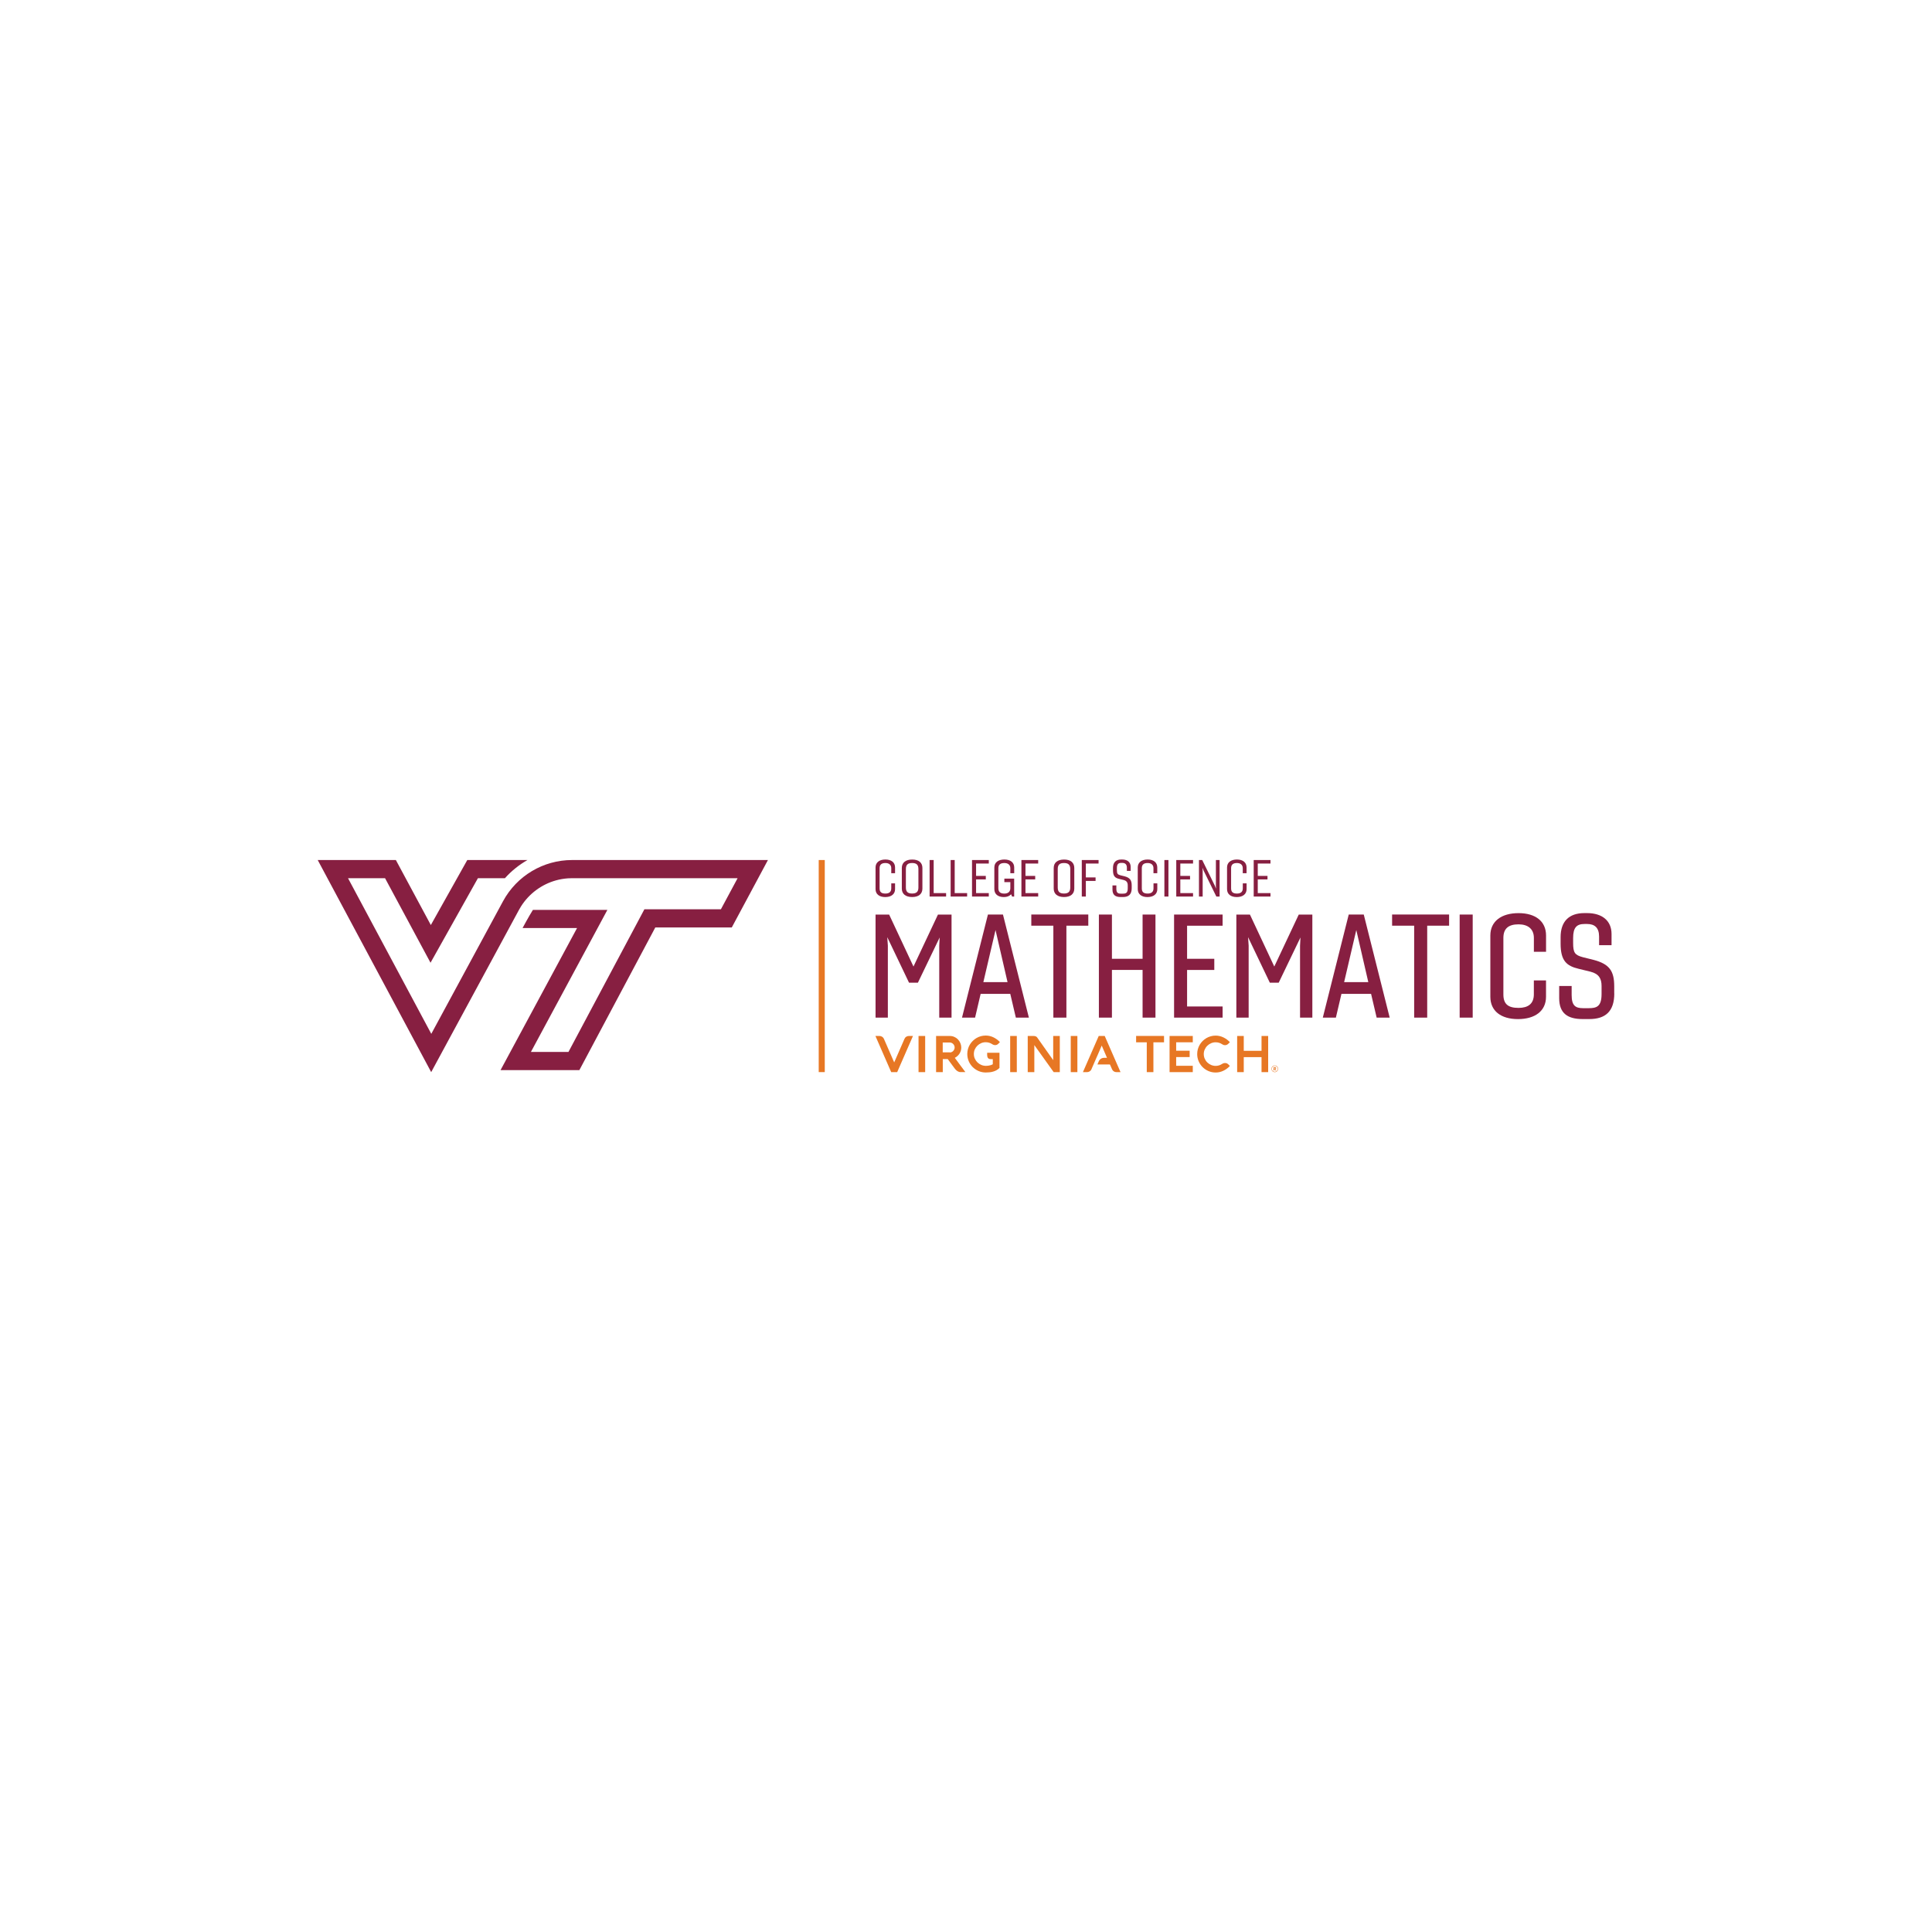
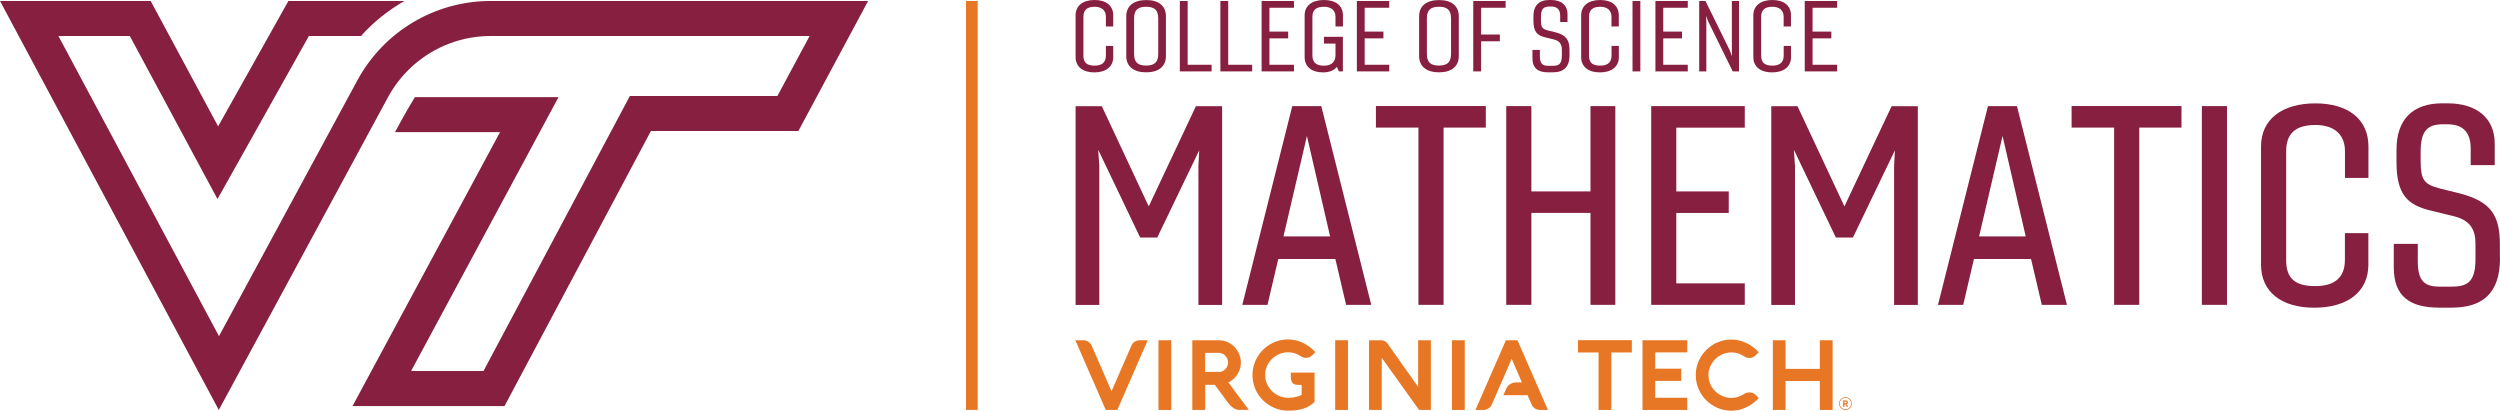
- <svg xmlns="http://www.w3.org/2000/svg" version="1.1" id="Layer_1" x="0px" y="0px" viewBox="0 0 600 600" style="enable-background:new 0 0 600 600;" xml:space="preserve">
-   <style type="text/css">
+ <svg xmlns="http://www.w3.org/2000/svg" version="1.1" id="Layer_1" x="0px" y="0px" viewBox="0 0 402.66 66.15" xml:space="preserve" width="402.66" height="66.15">
+   <defs id="defs103" />
+   <style type="text/css" id="style2">
	.st0{fill:#871F41;}
	.st1{fill:#E77724;}
</style>
-   <g>
-     <path class="st0" d="M177.67,267.09c-8.95,0-17.18,4.91-21.44,12.78l-5.25,9.7l-0.61,1.13l-0.59,1.09l-15.84,29.28l-25.86-48.34   h11.5l9.26,17.22l4.86,9.04l5.02-8.95l9.7-17.31h8.39c2.02-2.26,4.39-4.15,7-5.64h-18.69l-11.32,20.19l-10.86-20.19H98.67   l35.24,65.87l19.62-36.26l3.25-6.01l0.61-1.13l3.77-6.97c0.2-0.38,0.42-0.75,0.65-1.11c2.52-3.98,6.41-6.83,10.86-8.07   c1.21-0.34,2.47-0.55,3.75-0.64c0.43-0.03,0.86-0.04,1.29-0.04h51.36l-5.19,9.66h-23.76l-1.59,2.99l-21.99,41.31h-11.66   l19.28-35.81l4.47-8.31H165.5c-1.32,2.09-3.21,5.64-3.21,5.64h16.92l-23.76,44.12h24.48l23.58-44.3h23.75l11.23-20.94H177.67z" />
-     <rect x="254.26" y="267.09" class="st1" width="1.88" height="65.86" />
-     <g>
-       <path class="st0" d="M282.31,305.19l-6.76-14.14l0.18,2.62v22.37h-3.82v-32.01h4.22l7.56,16.14l7.6-16.14h4.22v32.01h-3.82v-22.32    l0.13-2.58l-6.76,14.05H282.31z" />
-       <path class="st0" d="M298.76,316.03l8.05-32.01h4.67l8.05,32.01h-4.05l-1.73-7.38h-9.2l-1.73,7.38H298.76z M305.39,305.01h7.51    l-3.73-16.18L305.39,305.01z" />
-       <path class="st0" d="M327.13,316.03v-28.55h-6.85v-3.47h17.7v3.47h-6.8v28.55H327.13z" />
-       <path class="st0" d="M341.27,316.03v-32.01h4.05v13.74h9.52v-13.74h4v32.01h-4v-14.81h-9.52v14.81H341.27z" />
-       <path class="st0" d="M379.69,316.03h-15.07v-32.01h15.07v3.47h-11.03v10.27h8.45v3.47h-8.45v11.34h11.03V316.03z" />
-       <path class="st0" d="M394.36,305.19l-6.76-14.14l0.18,2.62v22.37h-3.82v-32.01h4.22l7.56,16.14l7.6-16.14h4.22v32.01h-3.82v-22.32    l0.13-2.58l-6.76,14.05H394.36z" />
-       <path class="st0" d="M410.81,316.03l8.05-32.01h4.67l8.05,32.01h-4.05l-1.73-7.38h-9.2l-1.73,7.38H410.81z M417.43,305.01h7.51    l-3.73-16.18L417.43,305.01z" />
-       <path class="st0" d="M439.18,316.03v-28.55h-6.85v-3.47h17.7v3.47h-6.8v28.55H439.18z" />
-       <path class="st0" d="M453.31,316.03v-32.01h4.05v32.01H453.31z" />
-       <path class="st0" d="M471.59,313.01c2.89,0,4.76-1.2,4.76-4.22v-4.31h3.78v5.07c0,4.4-3.38,6.94-8.71,6.94    c-5.29,0-8.58-2.53-8.58-6.94v-19.03c0-4.4,3.42-6.94,8.76-6.94c5.25,0,8.54,2.53,8.54,6.94v5.07h-3.78v-4.31    c0-2.8-1.87-4.22-4.76-4.22c-3.25,0-4.71,1.42-4.71,4.22v17.52C466.88,311.81,468.34,313.01,471.59,313.01z" />
-       <path class="st0" d="M501.33,308.52c0,5.6-2.76,7.96-7.78,7.96h-2.04c-4.71,0-7.29-1.82-7.29-6.49v-3.78h3.87v2.8    c0,3.29,1.16,4.09,3.56,4.09h1.73c2.45,0,4-0.49,4-4.4v-2.49c0-2.27-0.8-3.78-3.47-4.45l-3.65-0.89c-3.78-0.89-5.6-2.53-5.6-7.83    v-2c0-4.89,2.62-7.47,7.38-7.47h0.84c4.67,0,7.6,2.36,7.6,6.49v3.47h-3.87v-2.67c0-2.8-1.42-3.91-3.74-3.91h-0.76    c-2.45,0-3.56,1.07-3.56,4.36v1.51c0,3.07,0.53,3.78,3.02,4.45l3.38,0.84c4.85,1.29,6.36,3.42,6.36,8.18V308.52z" />
+   <g id="g98" transform="translate(-98.67,-266.93)">
+     <path class="st0" d="m 177.67,267.09 c -8.95,0 -17.18,4.91 -21.44,12.78 l -5.25,9.7 -0.61,1.13 -0.59,1.09 -15.84,29.28 -25.86,-48.34 h 11.5 l 9.26,17.22 4.86,9.04 5.02,-8.95 9.7,-17.31 h 8.39 c 2.02,-2.26 4.39,-4.15 7,-5.64 H 145.12 L 133.8,287.28 122.94,267.09 H 98.67 l 35.24,65.87 19.62,-36.26 3.25,-6.01 0.61,-1.13 3.77,-6.97 c 0.2,-0.38 0.42,-0.75 0.65,-1.11 2.52,-3.98 6.41,-6.83 10.86,-8.07 1.21,-0.34 2.47,-0.55 3.75,-0.64 0.43,-0.03 0.86,-0.04 1.29,-0.04 h 51.36 l -5.19,9.66 h -23.76 l -1.59,2.99 -21.99,41.31 h -11.66 l 19.28,-35.81 4.47,-8.31 H 165.5 c -1.32,2.09 -3.21,5.64 -3.21,5.64 h 16.92 l -23.76,44.12 h 24.48 l 23.58,-44.3 h 23.75 l 11.23,-20.94 z" id="path4" style="fill:#871f41" />
+     <rect x="254.26" y="267.09" class="st1" width="1.88" height="65.86" id="rect6" style="fill:#e77724" />
+     <g id="g30">
+       <path class="st0" d="m 282.31,305.19 -6.76,-14.14 0.18,2.62 v 22.37 h -3.82 v -32.01 h 4.22 l 7.56,16.14 7.6,-16.14 h 4.22 v 32.01 h -3.82 v -22.32 l 0.13,-2.58 -6.76,14.05 z" id="path8" style="fill:#871f41" />
+       <path class="st0" d="m 298.76,316.03 8.05,-32.01 h 4.67 l 8.05,32.01 h -4.05 l -1.73,-7.38 h -9.2 l -1.73,7.38 z m 6.63,-11.02 h 7.51 l -3.73,-16.18 z" id="path10" style="fill:#871f41" />
+       <path class="st0" d="m 327.13,316.03 v -28.55 h -6.85 v -3.47 h 17.7 v 3.47 h -6.8 v 28.55 z" id="path12" style="fill:#871f41" />
+       <path class="st0" d="m 341.27,316.03 v -32.01 h 4.05 v 13.74 h 9.52 v -13.74 h 4 v 32.01 h -4 v -14.81 h -9.52 v 14.81 z" id="path14" style="fill:#871f41" />
+       <path class="st0" d="m 379.69,316.03 h -15.07 v -32.01 h 15.07 v 3.47 h -11.03 v 10.27 h 8.45 v 3.47 h -8.45 v 11.34 h 11.03 z" id="path16" style="fill:#871f41" />
+       <path class="st0" d="m 394.36,305.19 -6.76,-14.14 0.18,2.62 v 22.37 h -3.82 v -32.01 h 4.22 l 7.56,16.14 7.6,-16.14 h 4.22 v 32.01 h -3.82 v -22.32 l 0.13,-2.58 -6.76,14.05 z" id="path18" style="fill:#871f41" />
+       <path class="st0" d="m 410.81,316.03 8.05,-32.01 h 4.67 l 8.05,32.01 h -4.05 l -1.73,-7.38 h -9.2 l -1.73,7.38 z m 6.62,-11.02 h 7.51 l -3.73,-16.18 z" id="path20" style="fill:#871f41" />
+       <path class="st0" d="m 439.18,316.03 v -28.55 h -6.85 v -3.47 h 17.7 v 3.47 h -6.8 v 28.55 z" id="path22" style="fill:#871f41" />
+       <path class="st0" d="m 453.31,316.03 v -32.01 h 4.05 v 32.01 z" id="path24" style="fill:#871f41" />
+       <path class="st0" d="m 471.59,313.01 c 2.89,0 4.76,-1.2 4.76,-4.22 v -4.31 h 3.78 v 5.07 c 0,4.4 -3.38,6.94 -8.71,6.94 -5.29,0 -8.58,-2.53 -8.58,-6.94 v -19.03 c 0,-4.4 3.42,-6.94 8.76,-6.94 5.25,0 8.54,2.53 8.54,6.94 v 5.07 h -3.78 v -4.31 c 0,-2.8 -1.87,-4.22 -4.76,-4.22 -3.25,0 -4.71,1.42 -4.71,4.22 v 17.52 c -0.01,3.01 1.45,4.21 4.7,4.21 z" id="path26" style="fill:#871f41" />
+       <path class="st0" d="m 501.33,308.52 c 0,5.6 -2.76,7.96 -7.78,7.96 h -2.04 c -4.71,0 -7.29,-1.82 -7.29,-6.49 v -3.78 h 3.87 v 2.8 c 0,3.29 1.16,4.09 3.56,4.09 h 1.73 c 2.45,0 4,-0.49 4,-4.4 v -2.49 c 0,-2.27 -0.8,-3.78 -3.47,-4.45 l -3.65,-0.89 c -3.78,-0.89 -5.6,-2.53 -5.6,-7.83 v -2 c 0,-4.89 2.62,-7.47 7.38,-7.47 h 0.84 c 4.67,0 7.6,2.36 7.6,6.49 v 3.47 h -3.87 v -2.67 c 0,-2.8 -1.42,-3.91 -3.74,-3.91 h -0.76 c -2.45,0 -3.56,1.07 -3.56,4.36 v 1.51 c 0,3.07 0.53,3.78 3.02,4.45 l 3.38,0.84 c 4.85,1.29 6.36,3.42 6.36,8.18 v 2.23 z" id="path28" style="fill:#871f41" />
    </g>
-     <g>
-       <path class="st0" d="M274.98,277.5c1.09,0,1.81-0.46,1.81-1.61v-1.56h1.18v1.8c0,1.56-1.2,2.46-3.05,2.46    c-1.84,0-3.01-0.9-3.01-2.46v-6.74c0-1.56,1.2-2.46,3.07-2.46c1.83,0,2.99,0.9,2.99,2.46v1.8h-1.18v-1.56    c0-1.07-0.72-1.61-1.81-1.61c-1.24,0-1.81,0.54-1.81,1.61v6.27C273.17,277.04,273.74,277.5,274.98,277.5z" />
-       <path class="st0" d="M286.46,269.55v6.42c0,1.65-1.17,2.61-3.18,2.61c-2.03,0-3.21-0.96-3.21-2.61v-6.42    c0-1.65,1.18-2.61,3.21-2.61C285.3,266.93,286.46,267.89,286.46,269.55z M281.33,269.89v5.73c0,1.34,0.6,1.87,1.95,1.87    c1.32,0,1.94-0.54,1.94-1.87v-5.73c0-1.34-0.61-1.87-1.94-1.87C281.93,268.02,281.33,268.55,281.33,269.89z" />
-       <path class="st0" d="M293.82,278.43h-5.12v-11.34h1.26v10.27h3.86V278.43z" />
-       <path class="st0" d="M300.35,278.43h-5.12v-11.34h1.26v10.27h3.86V278.43z" />
-       <path class="st0" d="M307.08,278.43h-5.21v-11.34h5.21v1.09h-3.95v3.84h3.02v1.09h-3.02v4.25h3.95V278.43z" />
-       <path class="st0" d="M314.32,278.43l-0.32-0.72c-0.47,0.57-1.26,0.88-2.24,0.88c-1.81,0-2.96-0.9-2.96-2.46v-6.74    c0-1.56,1.21-2.46,3.12-2.46c1.86,0,3.05,0.9,3.05,2.46v1.8h-1.2v-1.56c0-1.07-0.74-1.61-1.86-1.61c-1.28,0-1.86,0.54-1.86,1.61    v6.19c0,1.15,0.58,1.69,1.86,1.69c1.09,0,1.81-0.5,1.86-1.59v-1.97h-1.86v-1.09h3.05v5.57H314.32z" />
-       <path class="st0" d="M322.42,278.43h-5.21v-11.34h5.21v1.09h-3.95v3.84h3.02v1.09h-3.02v4.25h3.95V278.43z" />
-       <path class="st0" d="M333.63,269.55v6.42c0,1.65-1.17,2.61-3.18,2.61c-2.03,0-3.21-0.96-3.21-2.61v-6.42    c0-1.65,1.18-2.61,3.21-2.61C332.46,266.93,333.63,267.89,333.63,269.55z M328.49,269.89v5.73c0,1.34,0.6,1.87,1.95,1.87    c1.32,0,1.94-0.54,1.94-1.87v-5.73c0-1.34-0.61-1.87-1.94-1.87C329.09,268.02,328.49,268.55,328.49,269.89z" />
-       <path class="st0" d="M335.96,278.43v-11.34h5.21v1.09h-3.95v4.31h3.02v1.09h-3.02v4.85H335.96z" />
-       <path class="st0" d="M351.46,275.84c0,1.92-0.96,2.74-2.71,2.74h-0.74c-1.62,0-2.52-0.65-2.52-2.3v-1.31h1.2V276    c0,1.21,0.44,1.53,1.37,1.53h0.63c0.94,0,1.54-0.17,1.54-1.65v-0.9c0-0.87-0.3-1.45-1.31-1.7l-1.35-0.33    c-1.29-0.3-1.92-0.85-1.92-2.68v-0.74c0-1.7,0.9-2.6,2.55-2.6h0.31c1.62,0,2.63,0.83,2.63,2.3v1.24h-1.18v-1.01    c0-1.07-0.58-1.48-1.45-1.48h-0.28c-0.93,0-1.37,0.39-1.37,1.64v0.57c0,1.15,0.21,1.4,1.13,1.65l1.28,0.31    c1.65,0.44,2.19,1.23,2.19,2.83V275.84z" />
-       <path class="st0" d="M356.42,277.5c1.09,0,1.81-0.46,1.81-1.61v-1.56h1.18v1.8c0,1.56-1.2,2.46-3.06,2.46    c-1.84,0-3.01-0.9-3.01-2.46v-6.74c0-1.56,1.2-2.46,3.07-2.46c1.83,0,2.99,0.9,2.99,2.46v1.8h-1.18v-1.56    c0-1.07-0.72-1.61-1.81-1.61c-1.24,0-1.81,0.54-1.81,1.61v6.27C354.61,277.04,355.17,277.5,356.42,277.5z" />
-       <path class="st0" d="M361.61,278.43v-11.34h1.26v11.34H361.61z" />
-       <path class="st0" d="M370.51,278.43h-5.21v-11.34h5.21v1.09h-3.95v3.84h3.02v1.09h-3.02v4.25h3.95V278.43z" />
-       <path class="st0" d="M372.35,278.43v-11.34h1.01l3.92,7.97l0.36,0.93l-0.03-0.88v-8.02h1.15v11.34h-1.01l-3.92-7.98l-0.38-0.96    l0.05,0.85v8.09H372.35z" />
-       <path class="st0" d="M384.15,277.5c1.09,0,1.81-0.46,1.81-1.61v-1.56h1.18v1.8c0,1.56-1.2,2.46-3.06,2.46    c-1.84,0-3.01-0.9-3.01-2.46v-6.74c0-1.56,1.2-2.46,3.07-2.46c1.83,0,2.99,0.9,2.99,2.46v1.8h-1.18v-1.56    c0-1.07-0.72-1.61-1.81-1.61c-1.24,0-1.81,0.54-1.81,1.61v6.27C382.34,277.04,382.91,277.5,384.15,277.5z" />
-       <path class="st0" d="M394.56,278.43h-5.21v-11.34h5.21v1.09h-3.95v3.84h3.02v1.09h-3.02v4.25h3.95V278.43z" />
+     <g id="g64">
+       <path class="st0" d="m 274.98,277.5 c 1.09,0 1.81,-0.46 1.81,-1.61 v -1.56 h 1.18 v 1.8 c 0,1.56 -1.2,2.46 -3.05,2.46 -1.84,0 -3.01,-0.9 -3.01,-2.46 v -6.74 c 0,-1.56 1.2,-2.46 3.07,-2.46 1.83,0 2.99,0.9 2.99,2.46 v 1.8 h -1.18 v -1.56 c 0,-1.07 -0.72,-1.61 -1.81,-1.61 -1.24,0 -1.81,0.54 -1.81,1.61 v 6.27 c 0,1.14 0.57,1.6 1.81,1.6 z" id="path32" style="fill:#871f41" />
+       <path class="st0" d="m 286.46,269.55 v 6.42 c 0,1.65 -1.17,2.61 -3.18,2.61 -2.03,0 -3.21,-0.96 -3.21,-2.61 v -6.42 c 0,-1.65 1.18,-2.61 3.21,-2.61 2.02,-0.01 3.18,0.95 3.18,2.61 z m -5.13,0.34 v 5.73 c 0,1.34 0.6,1.87 1.95,1.87 1.32,0 1.94,-0.54 1.94,-1.87 v -5.73 c 0,-1.34 -0.61,-1.87 -1.94,-1.87 -1.35,0 -1.95,0.53 -1.95,1.87 z" id="path34" style="fill:#871f41" />
+       <path class="st0" d="m 293.82,278.43 h -5.12 v -11.34 h 1.26 v 10.27 h 3.86 z" id="path36" style="fill:#871f41" />
+       <path class="st0" d="m 300.35,278.43 h -5.12 v -11.34 h 1.26 v 10.27 h 3.86 z" id="path38" style="fill:#871f41" />
+       <path class="st0" d="m 307.08,278.43 h -5.21 v -11.34 h 5.21 v 1.09 h -3.95 v 3.84 h 3.02 v 1.09 h -3.02 v 4.25 h 3.95 z" id="path40" style="fill:#871f41" />
+       <path class="st0" d="M 314.32,278.43 314,277.71 c -0.47,0.57 -1.26,0.88 -2.24,0.88 -1.81,0 -2.96,-0.9 -2.96,-2.46 v -6.74 c 0,-1.56 1.21,-2.46 3.12,-2.46 1.86,0 3.05,0.9 3.05,2.46 v 1.8 h -1.2 v -1.56 c 0,-1.07 -0.74,-1.61 -1.86,-1.61 -1.28,0 -1.86,0.54 -1.86,1.61 v 6.19 c 0,1.15 0.58,1.69 1.86,1.69 1.09,0 1.81,-0.5 1.86,-1.59 v -1.97 h -1.86 v -1.09 h 3.05 v 5.57 z" id="path42" style="fill:#871f41" />
+       <path class="st0" d="m 322.42,278.43 h -5.21 v -11.34 h 5.21 v 1.09 h -3.95 v 3.84 h 3.02 v 1.09 h -3.02 v 4.25 h 3.95 z" id="path44" style="fill:#871f41" />
+       <path class="st0" d="m 333.63,269.55 v 6.42 c 0,1.65 -1.17,2.61 -3.18,2.61 -2.03,0 -3.21,-0.96 -3.21,-2.61 v -6.42 c 0,-1.65 1.18,-2.61 3.21,-2.61 2.01,-0.01 3.18,0.95 3.18,2.61 z m -5.14,0.34 v 5.73 c 0,1.34 0.6,1.87 1.95,1.87 1.32,0 1.94,-0.54 1.94,-1.87 v -5.73 c 0,-1.34 -0.61,-1.87 -1.94,-1.87 -1.35,0 -1.95,0.53 -1.95,1.87 z" id="path46" style="fill:#871f41" />
+       <path class="st0" d="m 335.96,278.43 v -11.34 h 5.21 v 1.09 h -3.95 v 4.31 h 3.02 v 1.09 h -3.02 v 4.85 z" id="path48" style="fill:#871f41" />
+       <path class="st0" d="m 351.46,275.84 c 0,1.92 -0.96,2.74 -2.71,2.74 h -0.74 c -1.62,0 -2.52,-0.65 -2.52,-2.3 v -1.31 h 1.2 V 276 c 0,1.21 0.44,1.53 1.37,1.53 h 0.63 c 0.94,0 1.54,-0.17 1.54,-1.65 v -0.9 c 0,-0.87 -0.3,-1.45 -1.31,-1.7 l -1.35,-0.33 c -1.29,-0.3 -1.92,-0.85 -1.92,-2.68 v -0.74 c 0,-1.7 0.9,-2.6 2.55,-2.6 h 0.31 c 1.62,0 2.63,0.83 2.63,2.3 v 1.24 h -1.18 v -1.01 c 0,-1.07 -0.58,-1.48 -1.45,-1.48 h -0.28 c -0.93,0 -1.37,0.39 -1.37,1.64 v 0.57 c 0,1.15 0.21,1.4 1.13,1.65 l 1.28,0.31 c 1.65,0.44 2.19,1.23 2.19,2.83 z" id="path50" style="fill:#871f41" />
+       <path class="st0" d="m 356.42,277.5 c 1.09,0 1.81,-0.46 1.81,-1.61 v -1.56 h 1.18 v 1.8 c 0,1.56 -1.2,2.46 -3.06,2.46 -1.84,0 -3.01,-0.9 -3.01,-2.46 v -6.74 c 0,-1.56 1.2,-2.46 3.07,-2.46 1.83,0 2.99,0.9 2.99,2.46 v 1.8 h -1.18 v -1.56 c 0,-1.07 -0.72,-1.61 -1.81,-1.61 -1.24,0 -1.81,0.54 -1.81,1.61 v 6.27 c 0.01,1.14 0.57,1.6 1.82,1.6 z" id="path52" style="fill:#871f41" />
+       <path class="st0" d="m 361.61,278.43 v -11.34 h 1.26 v 11.34 z" id="path54" style="fill:#871f41" />
+       <path class="st0" d="m 370.51,278.43 h -5.21 v -11.34 h 5.21 v 1.09 h -3.95 v 3.84 h 3.02 v 1.09 h -3.02 v 4.25 h 3.95 z" id="path56" style="fill:#871f41" />
+       <path class="st0" d="m 372.35,278.43 v -11.34 h 1.01 l 3.92,7.97 0.36,0.93 -0.03,-0.88 v -8.02 h 1.15 v 11.34 h -1.01 l -3.92,-7.98 -0.38,-0.96 0.05,0.85 v 8.09 z" id="path58" style="fill:#871f41" />
+       <path class="st0" d="m 384.15,277.5 c 1.09,0 1.81,-0.46 1.81,-1.61 v -1.56 h 1.18 v 1.8 c 0,1.56 -1.2,2.46 -3.06,2.46 -1.84,0 -3.01,-0.9 -3.01,-2.46 v -6.74 c 0,-1.56 1.2,-2.46 3.07,-2.46 1.83,0 2.99,0.9 2.99,2.46 v 1.8 h -1.18 v -1.56 c 0,-1.07 -0.72,-1.61 -1.81,-1.61 -1.24,0 -1.81,0.54 -1.81,1.61 v 6.27 c 0.01,1.14 0.58,1.6 1.82,1.6 z" id="path60" style="fill:#871f41" />
+       <path class="st0" d="m 394.56,278.43 h -5.21 v -11.34 h 5.21 v 1.09 h -3.95 v 3.84 h 3.02 v 1.09 h -3.02 v 4.25 h 3.95 z" id="path62" style="fill:#871f41" />
    </g>
-     <g>
-       <g>
-         <polygon class="st1" points="352.83,323.7 352.83,321.72 361.5,321.72 361.5,323.7 358.2,323.7 358.2,332.96 356.14,332.96      356.14,323.7    " />
-         <polygon class="st1" points="370.43,332.96 363.22,332.96 363.22,321.73 370.43,321.73 370.43,323.69 365.27,323.69      365.27,326.31 369.46,326.31 369.46,328.28 365.27,328.28 365.27,330.99 370.43,330.99    " />
-         <path class="st1" d="M373.84,327.34c0,0.51,0.1,0.99,0.29,1.43c0.2,0.45,0.46,0.84,0.8,1.17c0.34,0.33,0.73,0.59,1.18,0.79     c0.45,0.19,0.92,0.29,1.43,0.29c0.39,0,0.76-0.06,1.11-0.18c0.35-0.12,0.67-0.28,0.97-0.48c0.12-0.07,0.24-0.13,0.37-0.17     c0.13-0.04,0.27-0.06,0.42-0.06c0.23,0,0.43,0.04,0.6,0.11c0.16,0.07,0.32,0.18,0.46,0.32l0.48,0.48     c-0.29,0.31-0.61,0.6-0.95,0.85c-0.34,0.25-0.7,0.47-1.07,0.64c-0.37,0.18-0.76,0.31-1.16,0.41c-0.4,0.09-0.81,0.14-1.22,0.14     c-0.79,0-1.54-0.15-2.24-0.45c-0.7-0.3-1.31-0.71-1.83-1.23c-0.52-0.52-0.93-1.12-1.23-1.82c-0.3-0.69-0.45-1.44-0.45-2.23     c0-0.53,0.07-1.04,0.2-1.52c0.14-0.49,0.33-0.94,0.58-1.37c0.25-0.42,0.55-0.81,0.9-1.16c0.35-0.35,0.74-0.65,1.16-0.9     c0.43-0.25,0.89-0.44,1.38-0.58c0.49-0.14,1-0.2,1.53-0.2c0.42,0,0.83,0.05,1.22,0.14c0.4,0.09,0.79,0.23,1.16,0.41     c0.37,0.18,0.73,0.39,1.07,0.64c0.34,0.25,0.65,0.53,0.95,0.85l-0.48,0.48c-0.14,0.14-0.29,0.24-0.47,0.33     c-0.17,0.08-0.37,0.12-0.59,0.12c-0.29,0-0.55-0.08-0.79-0.25c-0.3-0.2-0.63-0.36-0.97-0.48c-0.35-0.11-0.72-0.17-1.1-0.17     c-0.51,0-0.98,0.1-1.43,0.29c-0.45,0.19-0.84,0.46-1.18,0.79c-0.34,0.33-0.6,0.72-0.8,1.16     C373.94,326.36,373.84,326.83,373.84,327.34" />
-         <polygon class="st1" points="393.84,332.96 391.78,332.96 391.78,328.3 386.26,328.3 386.26,332.96 384.21,332.96 384.21,321.73      386.26,321.73 386.26,326.34 391.78,326.34 391.78,321.73 393.84,321.73    " />
-         <path class="st1" d="M277.87,329.55c0,0,1.01-2.32,1.52-3.48c0.51-1.15,1.01-2.31,1.52-3.48c0.11-0.27,0.29-0.48,0.54-0.63     c0.24-0.15,0.51-0.23,0.8-0.23h1.28l-4.9,11.23h-1.86l-4.9-11.23h1.27c0.14,0,0.28,0.02,0.42,0.06c0.14,0.04,0.27,0.1,0.39,0.18     c0.12,0.08,0.23,0.17,0.32,0.27c0.09,0.1,0.17,0.22,0.22,0.34l3.03,6.95l0.18,0.41L277.87,329.55z" />
-         <rect x="285.26" y="321.73" class="st1" width="2.06" height="11.23" />
-         <path class="st1" d="M310.4,326.95v4.71c-0.28,0.28-0.59,0.51-0.92,0.7c-0.33,0.18-0.67,0.33-1.04,0.43     c-0.36,0.11-0.74,0.18-1.12,0.22c-0.39,0.04-0.78,0.06-1.18,0.06c-0.79,0-1.54-0.15-2.23-0.45c-0.69-0.3-1.3-0.71-1.83-1.23     c-0.52-0.52-0.93-1.12-1.23-1.82c-0.3-0.7-0.45-1.44-0.45-2.24c0-0.53,0.07-1.03,0.2-1.52c0.14-0.49,0.33-0.94,0.58-1.37     c0.25-0.42,0.55-0.81,0.9-1.16c0.35-0.35,0.74-0.65,1.16-0.9c0.43-0.25,0.88-0.44,1.37-0.58c0.49-0.13,1-0.2,1.52-0.2     c0.42,0,0.83,0.05,1.23,0.14c0.4,0.09,0.79,0.23,1.16,0.41s0.73,0.39,1.06,0.64c0.34,0.25,0.66,0.53,0.95,0.85l-0.47,0.48     c-0.15,0.15-0.3,0.27-0.47,0.34c-0.17,0.07-0.36,0.11-0.58,0.11c-0.29,0-0.56-0.08-0.8-0.25c-0.3-0.2-0.62-0.36-0.97-0.48     c-0.35-0.11-0.72-0.17-1.11-0.17c-0.5,0-0.98,0.1-1.42,0.29c-0.45,0.19-0.84,0.46-1.18,0.79c-0.34,0.33-0.6,0.72-0.8,1.16     c-0.2,0.44-0.29,0.92-0.29,1.42c0,0.52,0.1,1,0.31,1.45c0.2,0.45,0.48,0.84,0.82,1.17c0.35,0.33,0.75,0.59,1.2,0.78     c0.46,0.19,0.94,0.28,1.44,0.28c0.25-0.01,0.49-0.03,0.75-0.06c0.21-0.03,0.44-0.08,0.69-0.15c0.24-0.07,0.47-0.17,0.67-0.29     v-1.58c-0.22-0.01-0.43-0.01-0.65-0.01c-0.21,0-0.4-0.04-0.56-0.12c-0.17-0.08-0.3-0.21-0.39-0.4c-0.1-0.19-0.15-0.46-0.15-0.83     v-0.63H310.4z" />
-         <rect x="313.72" y="321.73" class="st1" width="2.06" height="11.23" />
-         <path class="st1" d="M321.22,324.56v8.4h-2.05v-11.23h1.81c0.25,0,0.47,0.04,0.66,0.11c0.19,0.07,0.34,0.19,0.45,0.34     c0.78,1.11,4.99,7.06,4.99,7.06v-7.51h2.05v11.23h-1.9L321.22,324.56z" />
-         <rect x="332.53" y="321.73" class="st1" width="2.06" height="11.23" />
-         <path class="st1" d="M343.08,321.73h-1.86l-4.91,11.23h1.28c0.14,0,0.28-0.02,0.42-0.06s0.27-0.1,0.39-0.18     c0.12-0.08,0.23-0.17,0.32-0.27c0.09-0.1,0.17-0.22,0.22-0.35l0.66-1.52h0l1.19-2.73h0.01l1.35-3.14l1.64,3.81h-0.93     c-0.7,0-1.33,0.41-1.61,1.05l-0.44,1.01h3.89l0.67,1.52c0.12,0.27,0.3,0.48,0.54,0.63c0.24,0.15,0.51,0.23,0.8,0.23h1.28     L343.08,321.73z" />
-         <path class="st1" d="M292.76,332.96h-2.05v-11.23h4.22c0.54,0,1.03,0.1,1.48,0.31c0.44,0.2,0.82,0.47,1.13,0.81     c0.31,0.34,0.56,0.72,0.73,1.15c0.17,0.43,0.26,0.87,0.26,1.32c0,0.33-0.04,0.65-0.13,0.96c-0.09,0.31-0.22,0.61-0.39,0.89     c-0.17,0.28-0.39,0.53-0.63,0.76c-0.25,0.23-0.54,0.43-0.86,0.59c0.55,0.75,1.09,1.49,1.64,2.22c0.54,0.73,1.09,1.47,1.65,2.21     h-1.61c-0.11,0-0.24-0.02-0.38-0.07c-0.15-0.05-0.3-0.12-0.46-0.22c-0.16-0.1-0.33-0.23-0.49-0.4c-0.17-0.16-0.34-0.36-0.5-0.59     l-2.04-2.76h-1.54V332.96z M294.99,326.85c0.2,0,0.39-0.04,0.57-0.13c0.18-0.08,0.34-0.2,0.47-0.34c0.13-0.14,0.24-0.3,0.32-0.49     c0.08-0.19,0.12-0.38,0.12-0.58c0-0.21-0.04-0.4-0.12-0.59c-0.08-0.19-0.18-0.35-0.32-0.49c-0.13-0.14-0.29-0.25-0.47-0.34     c-0.18-0.08-0.37-0.13-0.57-0.13h-2.22v3.06H294.99z" />
+     <g id="g96">
+       <g id="g90">
+         <polygon class="st1" points="361.5,321.72 361.5,323.7 358.2,323.7 358.2,332.96 356.14,332.96 356.14,323.7 352.83,323.7 352.83,321.72 " id="polygon66" style="fill:#e77724" />
+         <polygon class="st1" points="363.22,321.73 370.43,321.73 370.43,323.69 365.27,323.69 365.27,326.31 369.46,326.31 369.46,328.28 365.27,328.28 365.27,330.99 370.43,330.99 370.43,332.96 363.22,332.96 " id="polygon68" style="fill:#e77724" />
+         <path class="st1" d="m 373.84,327.34 c 0,0.51 0.1,0.99 0.29,1.43 0.2,0.45 0.46,0.84 0.8,1.17 0.34,0.33 0.73,0.59 1.18,0.79 0.45,0.19 0.92,0.29 1.43,0.29 0.39,0 0.76,-0.06 1.11,-0.18 0.35,-0.12 0.67,-0.28 0.97,-0.48 0.12,-0.07 0.24,-0.13 0.37,-0.17 0.13,-0.04 0.27,-0.06 0.42,-0.06 0.23,0 0.43,0.04 0.6,0.11 0.16,0.07 0.32,0.18 0.46,0.32 l 0.48,0.48 c -0.29,0.31 -0.61,0.6 -0.95,0.85 -0.34,0.25 -0.7,0.47 -1.07,0.64 -0.37,0.18 -0.76,0.31 -1.16,0.41 -0.4,0.09 -0.81,0.14 -1.22,0.14 -0.79,0 -1.54,-0.15 -2.24,-0.45 -0.7,-0.3 -1.31,-0.71 -1.83,-1.23 -0.52,-0.52 -0.93,-1.12 -1.23,-1.82 -0.3,-0.69 -0.45,-1.44 -0.45,-2.23 0,-0.53 0.07,-1.04 0.2,-1.52 0.14,-0.49 0.33,-0.94 0.58,-1.37 0.25,-0.42 0.55,-0.81 0.9,-1.16 0.35,-0.35 0.74,-0.65 1.16,-0.9 0.43,-0.25 0.89,-0.44 1.38,-0.58 0.49,-0.14 1,-0.2 1.53,-0.2 0.42,0 0.83,0.05 1.22,0.14 0.4,0.09 0.79,0.23 1.16,0.41 0.37,0.18 0.73,0.39 1.07,0.64 0.34,0.25 0.65,0.53 0.95,0.85 l -0.48,0.48 c -0.14,0.14 -0.29,0.24 -0.47,0.33 -0.17,0.08 -0.37,0.12 -0.59,0.12 -0.29,0 -0.55,-0.08 -0.79,-0.25 -0.3,-0.2 -0.63,-0.36 -0.97,-0.48 -0.35,-0.11 -0.72,-0.17 -1.1,-0.17 -0.51,0 -0.98,0.1 -1.43,0.29 -0.45,0.19 -0.84,0.46 -1.18,0.79 -0.34,0.33 -0.6,0.72 -0.8,1.16 -0.2,0.43 -0.3,0.9 -0.3,1.41" id="path70" style="fill:#e77724" />
+         <polygon class="st1" points="391.78,328.3 386.26,328.3 386.26,332.96 384.21,332.96 384.21,321.73 386.26,321.73 386.26,326.34 391.78,326.34 391.78,321.73 393.84,321.73 393.84,332.96 391.78,332.96 " id="polygon72" style="fill:#e77724" />
+         <path class="st1" d="m 277.87,329.55 c 0,0 1.01,-2.32 1.52,-3.48 0.51,-1.15 1.01,-2.31 1.52,-3.48 0.11,-0.27 0.29,-0.48 0.54,-0.63 0.24,-0.15 0.51,-0.23 0.8,-0.23 h 1.28 l -4.9,11.23 h -1.86 l -4.9,-11.23 h 1.27 c 0.14,0 0.28,0.02 0.42,0.06 0.14,0.04 0.27,0.1 0.39,0.18 0.12,0.08 0.23,0.17 0.32,0.27 0.09,0.1 0.17,0.22 0.22,0.34 l 3.03,6.95 0.18,0.41 z" id="path74" style="fill:#e77724" />
+         <rect x="285.26" y="321.73" class="st1" width="2.06" height="11.23" id="rect76" style="fill:#e77724" />
+         <path class="st1" d="m 310.4,326.95 v 4.71 c -0.28,0.28 -0.59,0.51 -0.92,0.7 -0.33,0.18 -0.67,0.33 -1.04,0.43 -0.36,0.11 -0.74,0.18 -1.12,0.22 -0.39,0.04 -0.78,0.06 -1.18,0.06 -0.79,0 -1.54,-0.15 -2.23,-0.45 -0.69,-0.3 -1.3,-0.71 -1.83,-1.23 -0.52,-0.52 -0.93,-1.12 -1.23,-1.82 -0.3,-0.7 -0.45,-1.44 -0.45,-2.24 0,-0.53 0.07,-1.03 0.2,-1.52 0.14,-0.49 0.33,-0.94 0.58,-1.37 0.25,-0.42 0.55,-0.81 0.9,-1.16 0.35,-0.35 0.74,-0.65 1.16,-0.9 0.43,-0.25 0.88,-0.44 1.37,-0.58 0.49,-0.13 1,-0.2 1.52,-0.2 0.42,0 0.83,0.05 1.23,0.14 0.4,0.09 0.79,0.23 1.16,0.41 0.37,0.18 0.73,0.39 1.06,0.64 0.34,0.25 0.66,0.53 0.95,0.85 l -0.47,0.48 c -0.15,0.15 -0.3,0.27 -0.47,0.34 -0.17,0.07 -0.36,0.11 -0.58,0.11 -0.29,0 -0.56,-0.08 -0.8,-0.25 -0.3,-0.2 -0.62,-0.36 -0.97,-0.48 -0.35,-0.11 -0.72,-0.17 -1.11,-0.17 -0.5,0 -0.98,0.1 -1.42,0.29 -0.45,0.19 -0.84,0.46 -1.18,0.79 -0.34,0.33 -0.6,0.72 -0.8,1.16 -0.2,0.44 -0.29,0.92 -0.29,1.42 0,0.52 0.1,1 0.31,1.45 0.2,0.45 0.48,0.84 0.82,1.17 0.35,0.33 0.75,0.59 1.2,0.78 0.46,0.19 0.94,0.28 1.44,0.28 0.25,-0.01 0.49,-0.03 0.75,-0.06 0.21,-0.03 0.44,-0.08 0.69,-0.15 0.24,-0.07 0.47,-0.17 0.67,-0.29 v -1.58 c -0.22,-0.01 -0.43,-0.01 -0.65,-0.01 -0.21,0 -0.4,-0.04 -0.56,-0.12 -0.17,-0.08 -0.3,-0.21 -0.39,-0.4 -0.1,-0.19 -0.15,-0.46 -0.15,-0.83 v -0.63 h 3.83 z" id="path78" style="fill:#e77724" />
+         <rect x="313.72" y="321.73" class="st1" width="2.06" height="11.23" id="rect80" style="fill:#e77724" />
+         <path class="st1" d="m 321.22,324.56 v 8.4 h -2.05 v -11.23 h 1.81 c 0.25,0 0.47,0.04 0.66,0.11 0.19,0.07 0.34,0.19 0.45,0.34 0.78,1.11 4.99,7.06 4.99,7.06 v -7.51 h 2.05 v 11.23 h -1.9 z" id="path82" style="fill:#e77724" />
+         <rect x="332.53" y="321.73" class="st1" width="2.06" height="11.23" id="rect84" style="fill:#e77724" />
+         <path class="st1" d="m 343.08,321.73 h -1.86 l -4.91,11.23 h 1.28 c 0.14,0 0.28,-0.02 0.42,-0.06 0.14,-0.04 0.27,-0.1 0.39,-0.18 0.12,-0.08 0.23,-0.17 0.32,-0.27 0.09,-0.1 0.17,-0.22 0.22,-0.35 l 0.66,-1.52 v 0 l 1.19,-2.73 h 0.01 l 1.35,-3.14 1.64,3.81 h -0.93 c -0.7,0 -1.33,0.41 -1.61,1.05 l -0.44,1.01 h 3.89 l 0.67,1.52 c 0.12,0.27 0.3,0.48 0.54,0.63 0.24,0.15 0.51,0.23 0.8,0.23 h 1.28 z" id="path86" style="fill:#e77724" />
+         <path class="st1" d="m 292.76,332.96 h -2.05 v -11.23 h 4.22 c 0.54,0 1.03,0.1 1.48,0.31 0.44,0.2 0.82,0.47 1.13,0.81 0.31,0.34 0.56,0.72 0.73,1.15 0.17,0.43 0.26,0.87 0.26,1.32 0,0.33 -0.04,0.65 -0.13,0.96 -0.09,0.31 -0.22,0.61 -0.39,0.89 -0.17,0.28 -0.39,0.53 -0.63,0.76 -0.25,0.23 -0.54,0.43 -0.86,0.59 0.55,0.75 1.09,1.49 1.64,2.22 0.54,0.73 1.09,1.47 1.65,2.21 h -1.61 c -0.11,0 -0.24,-0.02 -0.38,-0.07 -0.15,-0.05 -0.3,-0.12 -0.46,-0.22 -0.16,-0.1 -0.33,-0.23 -0.49,-0.4 -0.17,-0.16 -0.34,-0.36 -0.5,-0.59 l -2.04,-2.76 h -1.54 v 4.05 z m 2.23,-6.11 c 0.2,0 0.39,-0.04 0.57,-0.13 0.18,-0.08 0.34,-0.2 0.47,-0.34 0.13,-0.14 0.24,-0.3 0.32,-0.49 0.08,-0.19 0.12,-0.38 0.12,-0.58 0,-0.21 -0.04,-0.4 -0.12,-0.59 -0.08,-0.19 -0.18,-0.35 -0.32,-0.49 -0.13,-0.14 -0.29,-0.25 -0.47,-0.34 -0.18,-0.08 -0.37,-0.13 -0.57,-0.13 h -2.22 v 3.06 h 2.22 z" id="path88" style="fill:#e77724" />
      </g>
-       <g>
-         <path class="st1" d="M395.9,330.9c0.57,0,1.03,0.46,1.03,1.03c0,0.57-0.46,1.03-1.03,1.03c-0.57,0-1.03-0.46-1.03-1.03     C394.87,331.36,395.33,330.9,395.9,330.9z M395.9,332.85c0.5,0,0.92-0.41,0.92-0.92c0-0.51-0.41-0.92-0.92-0.92     c-0.51,0-0.92,0.41-0.92,0.92C394.98,332.44,395.4,332.85,395.9,332.85z M396.08,332.02l0.26,0.39c0.02,0.03,0,0.05-0.03,0.05     h-0.13c-0.03,0-0.05-0.01-0.06-0.03l-0.25-0.38h-0.12v0.38c0,0.02-0.01,0.03-0.04,0.03h-0.14c-0.03,0-0.04-0.01-0.04-0.03v-0.98     c0-0.02,0.01-0.03,0.04-0.03h0.37c0.17,0,0.37,0.07,0.37,0.31C396.3,331.89,396.2,331.98,396.08,332.02z M395.92,331.86     c0.11,0,0.17-0.04,0.17-0.13c0-0.09-0.05-0.13-0.17-0.13h-0.18v0.27H395.92z" />
+       <g id="g94">
+         <path class="st1" d="m 395.9,330.9 c 0.57,0 1.03,0.46 1.03,1.03 0,0.57 -0.46,1.03 -1.03,1.03 -0.57,0 -1.03,-0.46 -1.03,-1.03 0,-0.57 0.46,-1.03 1.03,-1.03 z m 0,1.95 c 0.5,0 0.92,-0.41 0.92,-0.92 0,-0.51 -0.41,-0.92 -0.92,-0.92 -0.51,0 -0.92,0.41 -0.92,0.92 0,0.51 0.42,0.92 0.92,0.92 z m 0.18,-0.83 0.26,0.39 c 0.02,0.03 0,0.05 -0.03,0.05 h -0.13 c -0.03,0 -0.05,-0.01 -0.06,-0.03 l -0.25,-0.38 h -0.12 v 0.38 c 0,0.02 -0.01,0.03 -0.04,0.03 h -0.14 c -0.03,0 -0.04,-0.01 -0.04,-0.03 v -0.98 c 0,-0.02 0.01,-0.03 0.04,-0.03 h 0.37 c 0.17,0 0.37,0.07 0.37,0.31 -0.01,0.16 -0.11,0.25 -0.23,0.29 z m -0.16,-0.16 c 0.11,0 0.17,-0.04 0.17,-0.13 0,-0.09 -0.05,-0.13 -0.17,-0.13 h -0.18 v 0.27 h 0.18 z" id="path92" style="fill:#e77724" />
      </g>
    </g>
  </g>
</svg>
